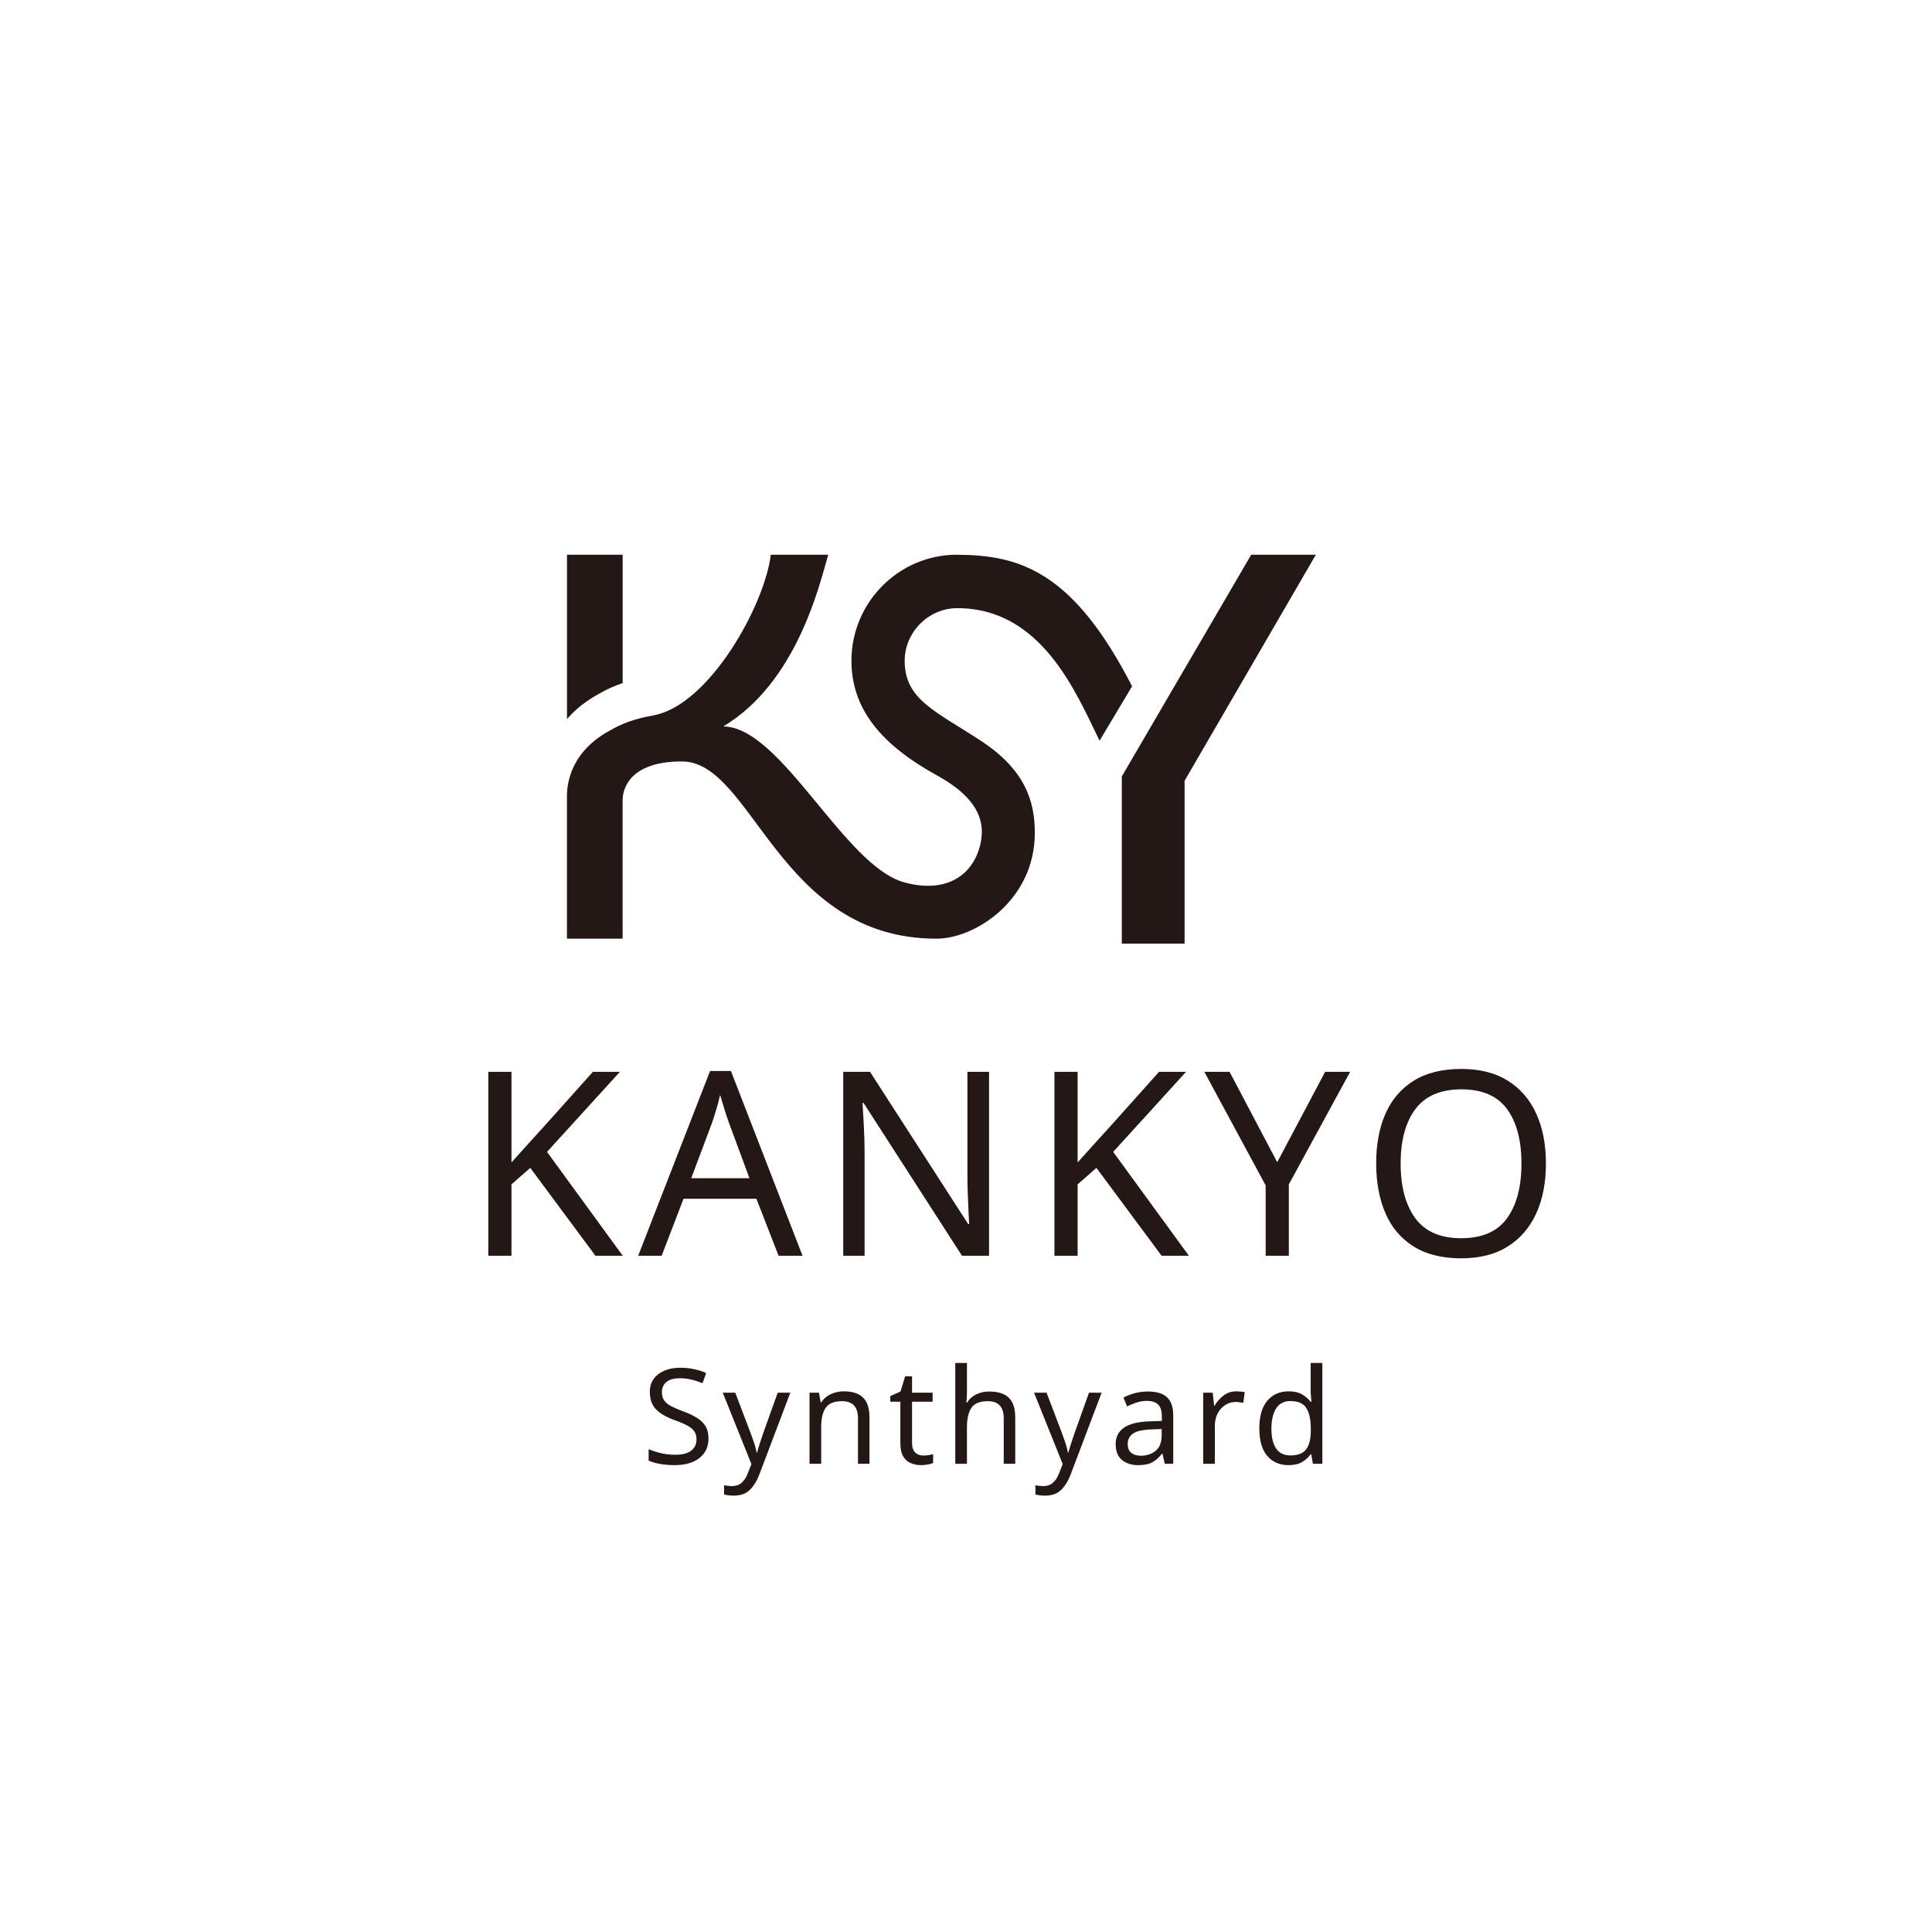
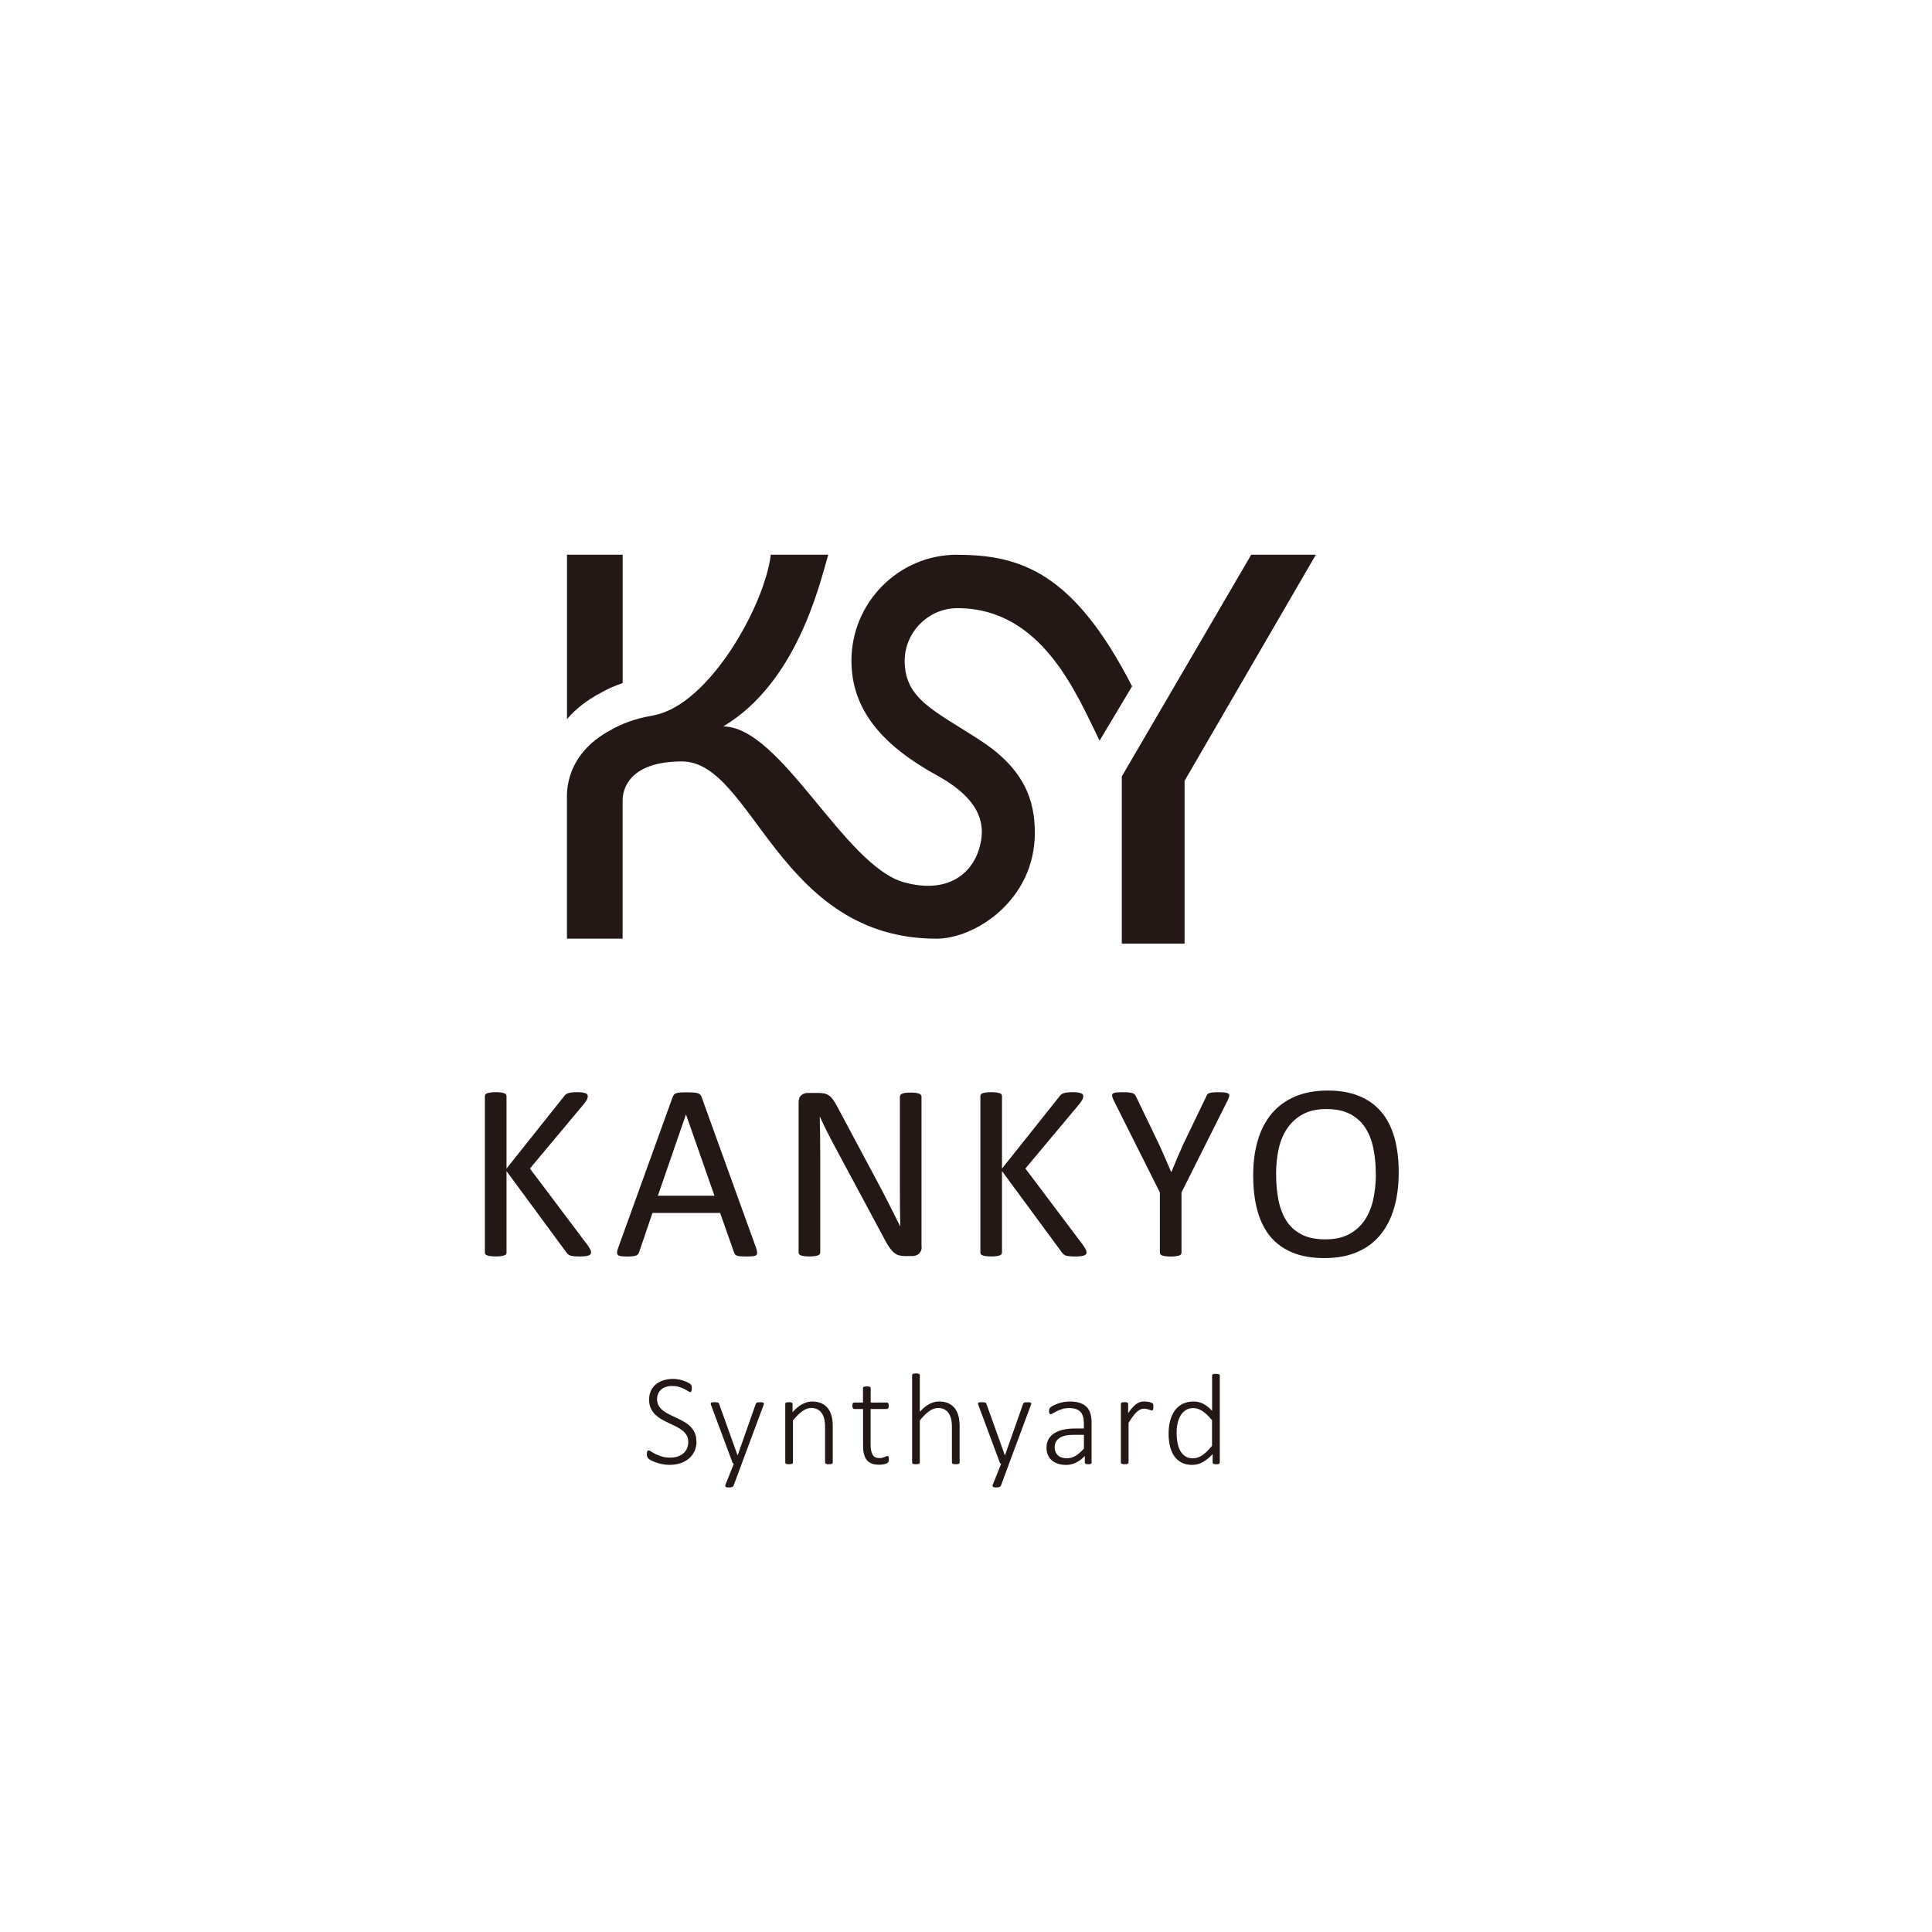
<svg xmlns="http://www.w3.org/2000/svg" id="_レイヤー_1" version="1.1" viewBox="0 0 512 512">
  <defs>
    <style>
-       .st0, .st1, .st2 {
+       .st0 {
        fill: #231815;
      }

      .st1 {
-         font-family: Calibri-Light, Calibri;
-         font-size: 35.15px;
-         font-weight: 300;
-         letter-spacing: .06em;
-       }
- 
-       .st2 {
-         font-family: Calibri, Calibri;
-         font-size: 68.26px;
-         letter-spacing: .06em;
+         isolation: isolate;
      }
    </style>
  </defs>
  <g>
    <path class="st0" d="M159.02,183.71c1.8-1.05,3.82-1.95,5.99-2.69v-34.01h-14.75v43.56c2.27-2.66,5.2-4.97,8.76-6.86Z" />
    <polygon class="st0" points="331.59 147 297.29 205.76 297.29 250.07 313.93 250.07 313.93 206.91 348.72 147 331.59 147" />
-     <path class="st0" d="M253.73,147c-15.81,0-28.09,12.87-28.09,28.09,0,13.04,8.21,22.44,22.68,30.41,12.27,6.75,13,13.7,11.06,19.77-1.94,6.07-8.06,11.75-19.76,8.56-15.88-4.33-32.66-41.31-47.96-41.31,19.42-11.58,25.47-37.42,27.6-44.68l.25-.84h-15.24c-1.64,13.48-16.25,39.61-30.81,42.52-.26.05-.5.11-.76.17-4.36.74-7.91,2.08-10.8,3.75-12.36,6.56-11.65,16.97-11.65,18.3v37.01h14.75v-36.77s0-.15,0-.15c.08-2.36,1.45-10.04,15.73-10.04,18.79,0,25.54,46.97,67.44,46.97,10.28,0,26.03-10.21,26.07-27.97.02-8.69-2.75-16.93-14.37-24.52-12.17-7.95-20.12-10.94-20.12-21.16,0-7.48,6.21-13.94,13.96-13.94,22.34,0,31.47,22.44,37.69,35.12l8.61-14.42c-15.37-29.95-29.36-34.84-46.31-34.84Z" />
+     <path class="st0" d="M253.73,147c-15.81,0-28.09,12.87-28.09,28.09,0,13.04,8.21,22.44,22.68,30.41,12.27,6.75,13,13.7,11.06,19.77s-8.06,11.75-19.76,8.56c-15.88-4.33-32.66-41.31-47.96-41.31,19.42-11.58,25.47-37.42,27.6-44.68l.25-.84h-15.24c-1.64,13.48-16.25,39.61-30.81,42.52-.26.05-.5.11-.76.17-4.36.74-7.91,2.08-10.8,3.75-12.36,6.56-11.65,16.97-11.65,18.3v37.01h14.75v-36.92c.08-2.36,1.45-10.04,15.73-10.04,18.79,0,25.54,46.97,67.44,46.97,10.28,0,26.03-10.21,26.07-27.97.02-8.69-2.75-16.93-14.37-24.52-12.17-7.95-20.12-10.94-20.12-21.16,0-7.48,6.21-13.94,13.96-13.94,22.34,0,31.47,22.44,37.69,35.12l8.61-14.42c-15.37-29.95-29.36-34.84-46.31-34.84l.03-.03Z" />
  </g>
-   <text class="st2" transform="translate(122.78 332.78)">
-     <tspan x="0" y="0">KANKYO</tspan>
-   </text>
-   <text class="st1" transform="translate(170.1 387.92)">
-     <tspan x="0" y="0">Synthyard</tspan>
-   </text>
+   <g class="st1">
+     <g class="st1">
+       <path class="st0" d="M156.64,331.85c0,.18-.04.34-.12.48-.08.14-.23.26-.45.35-.22.09-.52.16-.9.22-.38.06-.87.08-1.47.08-.78,0-1.41-.03-1.9-.1-.49-.07-.86-.19-1.1-.37-.24-.18-.44-.38-.6-.6l-15.87-21.56v21.56c0,.16-.04.31-.13.45-.09.15-.24.26-.47.33-.22.08-.52.14-.88.2s-.83.08-1.38.08-.99-.03-1.37-.08-.68-.12-.9-.2-.38-.19-.47-.33c-.09-.14-.13-.29-.13-.45v-41.4c0-.18.04-.33.13-.47.09-.13.24-.24.47-.32.22-.08.52-.14.9-.2.38-.05.83-.08,1.37-.08s1.02.03,1.38.08c.37.06.66.12.88.2.22.08.38.18.47.32.09.13.13.29.13.47v19.17l15.27-19.17c.13-.2.29-.37.47-.5.18-.13.39-.24.65-.32.26-.08.57-.14.93-.18.37-.04.84-.07,1.42-.07s1.04.03,1.4.08c.36.06.64.13.85.22.21.09.36.2.43.33.08.13.12.28.12.43,0,.29-.07.58-.22.87-.15.29-.42.69-.82,1.2l-14.3,17.1,15.4,20.46c.38.58.6.97.68,1.18.08.21.12.38.12.52Z" />
+       <path class="st0" d="M200.37,330.75c.18.49.27.88.28,1.18.01.3-.07.53-.25.68-.18.16-.47.26-.88.3-.41.04-.96.07-1.65.07s-1.24-.02-1.65-.05c-.41-.03-.72-.09-.93-.17-.21-.08-.37-.18-.47-.32-.1-.13-.19-.3-.28-.5l-3.7-10.5h-17.93l-3.53,10.37c-.07.2-.16.37-.27.52-.11.14-.27.27-.48.37-.21.1-.51.17-.9.22-.39.04-.89.07-1.52.07s-1.17-.03-1.58-.08c-.41-.06-.7-.16-.87-.32-.17-.16-.24-.38-.23-.68.01-.3.11-.69.28-1.18l14.47-40.06c.09-.24.21-.44.35-.6.14-.16.35-.28.63-.37.28-.09.63-.15,1.07-.18.43-.03.98-.05,1.65-.05.71,0,1.3.02,1.77.05s.84.09,1.13.18c.29.09.51.22.67.38.16.17.28.37.37.62l14.47,40.06ZM181.8,295.38h-.03l-7.43,21.5h15l-7.53-21.5Z" />
+       <path class="st0" d="M244.26,330.41c0,.44-.08.82-.22,1.13-.15.31-.34.57-.59.77s-.51.34-.81.43-.6.13-.9.13h-1.9c-.6,0-1.12-.06-1.57-.18-.45-.12-.87-.34-1.28-.67-.4-.32-.8-.76-1.21-1.32-.4-.56-.83-1.27-1.28-2.13l-13.16-24.53c-.69-1.27-1.38-2.59-2.08-3.98-.7-1.39-1.35-2.74-1.95-4.05h-.07c.04,1.6.08,3.23.1,4.9.02,1.67.03,3.32.03,4.97v26.03c0,.16-.05.31-.14.45-.09.15-.25.26-.47.33-.22.08-.52.14-.88.2-.36.06-.83.08-1.39.08s-1.03-.03-1.39-.08c-.36-.06-.65-.12-.86-.2-.21-.08-.36-.19-.46-.33-.09-.14-.14-.29-.14-.45v-39.8c0-.89.25-1.52.76-1.9.5-.38,1.06-.57,1.65-.57h2.82c.66,0,1.22.06,1.67.17.45.11.85.29,1.2.55.36.25.7.61,1.03,1.07s.68,1.03,1.05,1.72l10.11,18.93c.62,1.16,1.22,2.28,1.8,3.38.58,1.1,1.14,2.18,1.67,3.25.54,1.07,1.07,2.12,1.59,3.15s1.05,2.07,1.56,3.12h.03c-.04-1.76-.07-3.58-.08-5.48-.01-1.9-.02-3.73-.02-5.48v-23.4c0-.16.05-.3.14-.43.09-.13.25-.25.47-.35.22-.1.52-.17.88-.22.36-.04.84-.07,1.42-.07.52,0,.96.02,1.34.07s.67.12.88.22c.21.1.36.22.46.35.09.13.14.28.14.43v39.8Z" />
+       <path class="st0" d="M287.95,331.85c0,.18-.04.34-.12.48-.08.14-.23.26-.45.35-.22.09-.52.16-.9.22s-.87.08-1.47.08c-.78,0-1.41-.03-1.9-.1-.49-.07-.86-.19-1.1-.37-.25-.18-.45-.38-.6-.6l-15.87-21.56v21.56c0,.16-.04.31-.13.45-.09.15-.25.26-.47.33-.22.08-.52.14-.88.2-.37.06-.83.08-1.38.08s-.99-.03-1.37-.08-.68-.12-.9-.2c-.22-.08-.38-.19-.47-.33-.09-.14-.13-.29-.13-.45v-41.4c0-.18.04-.33.13-.47.09-.13.24-.24.47-.32.22-.08.52-.14.9-.2.38-.05.83-.08,1.37-.08s1.02.03,1.38.08c.37.06.66.12.88.2.22.08.38.18.47.32.09.13.13.29.13.47v19.17l15.27-19.17c.13-.2.29-.37.47-.5.18-.13.39-.24.65-.32.26-.08.57-.14.93-.18.37-.04.84-.07,1.42-.07s1.04.03,1.4.08c.36.06.64.13.85.22.21.09.36.2.43.33.08.13.12.28.12.43,0,.29-.07.58-.22.87-.15.29-.42.69-.82,1.2l-14.3,17.1,15.4,20.46c.38.58.6.97.68,1.18.08.21.12.38.12.52Z" />
+       <path class="st0" d="M313.11,316.02v15.9c0,.18-.04.33-.13.47-.09.13-.24.24-.46.32-.22.08-.52.14-.9.2-.38.06-.83.08-1.36.08s-1.01-.03-1.38-.08-.66-.12-.89-.2c-.23-.08-.39-.18-.48-.32-.09-.13-.13-.29-.13-.47v-15.9l-12.2-24.33c-.25-.51-.39-.91-.45-1.2-.06-.29,0-.51.17-.67.17-.15.47-.25.9-.3.43-.04,1.02-.07,1.75-.07.67,0,1.21.02,1.62.07.41.04.74.11.98.18.24.08.43.19.55.33.12.15.24.33.35.55l5.97,12.4c.55,1.18,1.11,2.41,1.66,3.7.55,1.29,1.12,2.59,1.69,3.9h.07c.51-1.27,1.03-2.53,1.57-3.78.54-1.26,1.09-2.49,1.64-3.72l6-12.46c.07-.22.16-.41.28-.57.12-.16.29-.27.5-.35.21-.08.5-.14.88-.18.38-.04.85-.07,1.43-.07.8,0,1.43.03,1.88.08.46.06.77.16.95.32s.24.38.18.67c-.06.29-.21.68-.45,1.17l-12.2,24.33Z" />
+       <path class="st0" d="M370.67,310.72c0,3.49-.41,6.63-1.23,9.43s-2.05,5.18-3.68,7.15c-1.63,1.97-3.68,3.48-6.15,4.53-2.47,1.06-5.34,1.58-8.63,1.58s-6.05-.48-8.42-1.45c-2.37-.97-4.32-2.37-5.87-4.22-1.54-1.84-2.69-4.13-3.45-6.87-.76-2.73-1.13-5.88-1.13-9.43s.41-6.49,1.23-9.27,2.06-5.14,3.7-7.08c1.64-1.94,3.7-3.44,6.17-4.5,2.47-1.05,5.34-1.58,8.63-1.58s5.94.48,8.3,1.43c2.35.96,4.32,2.35,5.88,4.18s2.73,4.1,3.5,6.8c.77,2.7,1.15,5.79,1.15,9.28ZM364.6,311.12c0-2.44-.22-4.72-.65-6.82-.43-2.1-1.15-3.92-2.16-5.47-1.01-1.54-2.36-2.75-4.04-3.62-1.69-.87-3.77-1.3-6.26-1.3s-4.57.47-6.26,1.4c-1.69.93-3.06,2.18-4.11,3.73-1.05,1.56-1.81,3.37-2.26,5.45-.46,2.08-.68,4.26-.68,6.55,0,2.53.21,4.87.63,7,.42,2.13,1.13,3.97,2.13,5.52,1,1.54,2.34,2.74,4.01,3.6s3.78,1.28,6.31,1.28,4.62-.47,6.33-1.4c1.71-.93,3.08-2.19,4.13-3.78,1.04-1.59,1.79-3.43,2.23-5.52.44-2.09.67-4.3.67-6.63Z" />
+     </g>
+   </g>
+   <g class="st1">
+     <g class="st1">
+       <path class="st0" d="M184.59,381.91c0,.98-.18,1.87-.53,2.64-.35.78-.85,1.44-1.49,1.98-.64.54-1.4.96-2.28,1.24-.88.29-1.84.43-2.88.43-.71,0-1.38-.07-2.01-.2-.63-.13-1.19-.29-1.68-.47-.49-.18-.91-.37-1.24-.56s-.57-.35-.69-.48c-.13-.13-.22-.29-.27-.46-.06-.18-.09-.4-.09-.66,0-.19.01-.35.03-.48.02-.13.05-.23.09-.31.04-.08.09-.13.15-.16.06-.03.13-.04.2-.04.16,0,.39.1.68.3s.67.42,1.13.65,1.02.45,1.66.65,1.4.3,2.26.3c.7,0,1.34-.09,1.92-.28.58-.19,1.09-.46,1.51-.81.42-.35.75-.79.99-1.31.23-.52.35-1.11.35-1.78s-.15-1.28-.45-1.77c-.3-.49-.69-.92-1.18-1.3-.49-.37-1.04-.71-1.66-1.01-.62-.3-1.25-.61-1.9-.91-.65-.3-1.28-.63-1.9-.99-.62-.35-1.17-.77-1.66-1.24-.49-.47-.88-1.03-1.18-1.67-.3-.64-.45-1.4-.45-2.28s.15-1.63.46-2.31.74-1.26,1.3-1.73,1.23-.84,2.02-1.09c.78-.25,1.64-.38,2.58-.38.47,0,.94.05,1.42.14s.94.21,1.36.35c.43.14.81.3,1.15.48.34.18.56.32.67.43.11.11.18.19.21.24.03.05.05.12.08.2s.04.17.05.28c.01.11.02.24.02.4,0,.15,0,.28-.03.4s-.04.22-.08.31-.08.15-.13.2c-.05.05-.11.07-.18.07-.13,0-.32-.08-.57-.25s-.58-.35-.97-.56c-.39-.21-.85-.39-1.39-.56-.54-.17-1.15-.25-1.84-.25s-1.26.09-1.77.28c-.5.18-.92.43-1.25.75-.33.32-.58.68-.75,1.11-.17.42-.25.87-.25,1.34,0,.69.15,1.28.45,1.77.3.49.69.93,1.18,1.3.49.38,1.05.72,1.67,1.02.62.3,1.26.61,1.91.91.65.3,1.28.63,1.9.98.62.35,1.18.76,1.67,1.24.49.47.89,1.03,1.18,1.67.3.63.45,1.39.45,2.26Z" />
+       <path class="st0" d="M196.56,387.92l-2.16,5.82c-.06.13-.18.23-.36.32-.18.09-.48.13-.88.13-.21,0-.38-.01-.51-.03-.14-.02-.24-.07-.32-.13-.07-.06-.12-.14-.13-.24-.01-.1.01-.21.07-.35l2.2-5.51c-.09-.03-.17-.09-.24-.17-.07-.08-.11-.16-.14-.24l-5.65-15.16c-.06-.16-.09-.29-.09-.39s.03-.17.09-.23.17-.09.31-.11c.14-.02.33-.03.58-.03s.45,0,.6.03c.15.02.27.04.35.08.09.03.15.08.19.14.04.06.08.13.11.21l4.86,13.56h.07l4.77-13.56c.06-.16.13-.27.23-.32s.23-.09.39-.1c.16-.02.35-.03.58-.03s.4.01.54.03c.14.02.25.06.32.12.07.06.1.13.1.23s-.03.22-.09.37l-5.8,15.57Z" />
+       <path class="st0" d="M220.69,387.58c0,.07-.02.13-.05.19-.03.06-.09.1-.16.14-.07.04-.18.06-.31.09-.13.02-.29.03-.49.03-.21,0-.38-.01-.51-.03-.13-.02-.23-.05-.31-.09-.07-.03-.13-.08-.16-.14-.03-.06-.05-.12-.05-.19v-9.22c0-.96-.07-1.74-.22-2.34-.15-.6-.37-1.12-.67-1.54-.3-.43-.68-.76-1.14-1s-1-.35-1.62-.35c-.79,0-1.58.28-2.37.84s-1.62,1.38-2.49,2.47v11.14c0,.07-.02.13-.05.19-.03.06-.09.1-.16.14-.07.04-.18.06-.31.09-.13.02-.3.03-.51.03-.19,0-.36-.01-.49-.03-.13-.02-.24-.05-.32-.09-.08-.03-.13-.08-.16-.14-.03-.06-.04-.12-.04-.19v-15.53c0-.07.01-.13.04-.19.03-.06.08-.11.16-.15.08-.04.18-.07.3-.08.12-.02.28-.03.47-.03s.35,0,.48.03c.13.02.22.04.29.08.07.04.12.09.15.15.03.06.04.12.04.19v2.2c.89-1,1.77-1.72,2.63-2.16.86-.45,1.71-.67,2.56-.67,1.02,0,1.88.17,2.57.51.7.34,1.26.81,1.69,1.39.43.58.74,1.26.93,2.04.19.78.28,1.72.28,2.81v9.41Z" />
+       <path class="st0" d="M235.57,386.65c0,.24-.02.44-.06.58s-.1.27-.19.35-.21.17-.38.24c-.17.08-.36.14-.57.19-.22.05-.45.09-.69.12-.24.03-.48.04-.7.04-.77,0-1.42-.1-1.96-.31-.54-.21-.98-.52-1.32-.94-.34-.42-.59-.95-.75-1.59s-.23-1.4-.23-2.27v-9.66h-2.32c-.16,0-.29-.07-.38-.21-.09-.14-.14-.36-.14-.64,0-.15.01-.28.03-.39s.06-.2.1-.27c.05-.07.1-.13.16-.16.06-.03.13-.05.21-.05h2.32v-3.81c0-.07.01-.13.04-.19.03-.06.08-.11.16-.15s.19-.07.32-.09c.13-.02.29-.03.49-.03.21,0,.38,0,.51.03.13.02.23.05.31.09.07.04.13.09.16.15.03.06.05.12.05.19v3.81h4.29c.08,0,.15.02.21.05s.12.09.16.16.08.17.1.27.03.24.03.39c0,.29-.05.5-.15.64-.1.14-.22.21-.37.21h-4.29v9.39c0,1.18.17,2.08.51,2.69s.95.93,1.85.93c.27,0,.52-.03.75-.09.22-.06.42-.12.59-.19.17-.07.32-.13.44-.19.12-.06.23-.08.32-.08.06,0,.11.01.15.03.05.02.08.07.11.13.03.06.05.14.07.24.02.1.03.22.03.37Z" />
+       <path class="st0" d="M254.31,387.58c0,.07-.02.13-.05.19-.03.06-.09.1-.16.14-.07.04-.18.06-.31.09-.13.02-.29.03-.49.03-.21,0-.38-.01-.51-.03-.13-.02-.23-.05-.31-.09-.07-.03-.13-.08-.16-.14-.03-.06-.05-.12-.05-.19v-9.22c0-.96-.07-1.74-.22-2.34-.15-.6-.37-1.12-.67-1.54-.3-.43-.68-.76-1.14-1s-1-.35-1.62-.35c-.79,0-1.58.28-2.37.84s-1.62,1.38-2.49,2.47v11.14c0,.07-.02.13-.05.19-.03.06-.09.1-.16.14-.07.04-.18.06-.31.09-.13.02-.3.03-.51.03-.19,0-.36-.01-.49-.03-.13-.02-.24-.05-.32-.09-.08-.03-.13-.08-.16-.14-.03-.06-.04-.12-.04-.19v-23.14c0-.07.01-.13.04-.19s.08-.11.16-.15.19-.07.32-.09c.13-.02.29-.03.49-.03.21,0,.37,0,.51.03.13.02.23.05.31.09.07.04.13.09.16.15.03.06.05.12.05.19v9.7c.85-.94,1.69-1.63,2.54-2.07.85-.44,1.69-.66,2.54-.66,1.02,0,1.88.17,2.57.51.7.34,1.26.81,1.69,1.39.43.58.74,1.26.93,2.04.19.78.28,1.72.28,2.81v9.41Z" />
+       <path class="st0" d="M267.4,387.92l-2.16,5.82c-.06.13-.18.23-.36.32s-.47.13-.88.13c-.21,0-.38-.01-.51-.03-.14-.02-.24-.07-.32-.13-.07-.06-.12-.14-.13-.24-.01-.1.01-.21.07-.35l2.2-5.51c-.09-.03-.17-.09-.24-.17-.07-.08-.11-.16-.14-.24l-5.65-15.16c-.06-.16-.09-.29-.09-.39s.03-.17.09-.23c.06-.06.17-.09.31-.11.14-.02.33-.03.58-.03s.45,0,.6.03c.15.02.27.04.35.08.09.03.15.08.19.14.04.06.08.13.11.21l4.86,13.56h.07l4.77-13.56c.06-.16.13-.27.23-.32.1-.05.23-.09.39-.1.16-.02.35-.03.58-.03.22,0,.4.01.54.03.14.02.25.06.32.12.07.06.1.13.1.23s-.03.22-.09.37l-5.8,15.57Z" />
+       <path class="st0" d="M289.3,387.58c0,.12-.04.2-.11.27s-.17.11-.29.14c-.12.03-.28.04-.49.04-.19,0-.36-.01-.5-.04-.14-.03-.24-.08-.32-.14-.08-.06-.11-.15-.11-.27v-1.73c-.7.76-1.47,1.34-2.31,1.75-.84.41-1.71.62-2.62.62-.81,0-1.54-.11-2.19-.32-.65-.21-1.19-.52-1.64-.91s-.79-.87-1.03-1.43-.36-1.19-.36-1.89c0-.86.18-1.6.53-2.24s.86-1.16,1.51-1.59c.65-.42,1.44-.74,2.35-.95.92-.21,1.93-.32,3.05-.32h2.47v-1.34c0-.66-.07-1.25-.21-1.76-.14-.51-.36-.94-.67-1.28-.31-.34-.71-.6-1.2-.77s-1.09-.26-1.8-.26-1.3.08-1.85.25c-.55.17-1.03.35-1.44.56-.41.21-.75.39-1.02.56-.27.17-.46.25-.58.25-.07,0-.13-.01-.19-.04-.06-.02-.11-.07-.15-.13-.04-.06-.07-.14-.09-.24-.02-.1-.03-.21-.03-.35,0-.24.02-.43.05-.58.03-.14.12-.29.27-.43.14-.14.4-.31.76-.51s.79-.38,1.26-.54.99-.3,1.54-.4,1.1-.15,1.65-.15c1.06,0,1.96.13,2.7.39.73.26,1.32.63,1.78,1.11.45.48.77,1.07.97,1.78.19.7.29,1.5.29,2.39v10.5ZM287.25,380.25h-2.83c-.82,0-1.54.07-2.16.22-.62.15-1.13.37-1.54.65-.41.29-.72.63-.92,1.03-.2.4-.3.86-.3,1.37,0,.89.28,1.6.85,2.14s1.36.8,2.39.8c.81,0,1.57-.21,2.27-.63.7-.42,1.45-1.06,2.24-1.93v-3.66Z" />
+       <path class="st0" d="M305.65,372.83c0,.17,0,.32-.02.44-.01.12-.03.22-.06.29-.03.07-.06.13-.1.17s-.09.06-.16.06c-.1,0-.22-.03-.36-.08-.14-.05-.3-.11-.48-.16-.18-.06-.38-.11-.6-.16-.22-.05-.46-.08-.72-.08-.31,0-.61.07-.91.2s-.61.34-.94.63-.67.68-1.03,1.16-.76,1.07-1.19,1.77v10.5c0,.07-.02.13-.05.19-.03.06-.09.1-.16.14-.08.04-.18.06-.31.09-.13.02-.3.03-.51.03-.2,0-.36-.01-.49-.03-.13-.02-.24-.05-.32-.09-.08-.03-.13-.08-.16-.14-.03-.06-.04-.12-.04-.19v-15.53c0-.07.01-.13.04-.19.03-.06.08-.11.16-.15.08-.04.18-.07.3-.08.12-.02.28-.03.47-.03s.35,0,.48.03c.12.02.22.04.29.08.07.04.12.09.15.15.03.06.04.12.04.19v2.45c.45-.65.86-1.18,1.24-1.58.38-.4.74-.71,1.08-.93.34-.22.68-.38,1-.46.33-.08.66-.12,1-.12.15,0,.32,0,.51.03.19.02.4.05.63.09.22.05.42.1.6.16.18.06.3.12.37.17.07.05.11.1.14.14.02.04.04.09.06.15.02.06.03.15.04.26,0,.11,0,.25,0,.42Z" />
+       <path class="st0" d="M323.24,387.58c0,.08-.01.15-.04.21-.03.06-.08.1-.15.14s-.17.06-.28.08c-.11.02-.26.03-.43.03-.18,0-.33,0-.46-.03-.12-.02-.22-.04-.29-.08s-.13-.08-.17-.14c-.04-.06-.06-.12-.06-.21v-2.23c-.82.89-1.68,1.59-2.56,2.1-.88.51-1.84.76-2.88.76-1.12,0-2.08-.22-2.87-.65-.79-.43-1.43-1.02-1.93-1.77-.5-.74-.86-1.62-1.09-2.62-.23-1-.34-2.06-.34-3.18,0-1.32.14-2.5.43-3.56.29-1.06.71-1.96,1.27-2.7.56-.74,1.25-1.32,2.08-1.72.82-.4,1.78-.6,2.87-.6.94,0,1.8.21,2.58.63.78.42,1.54,1.03,2.3,1.85v-9.35c0-.07.01-.13.04-.19.03-.06.08-.1.16-.14.08-.03.19-.06.32-.09.13-.02.29-.03.49-.03.21,0,.37.01.51.03.13.02.23.05.31.09s.13.08.16.14.05.12.05.19v23.05ZM321.2,376.37c-.86-1.04-1.69-1.84-2.48-2.39s-1.63-.82-2.5-.82c-.79,0-1.46.19-2.03.57-.56.38-1.02.88-1.37,1.49-.35.62-.61,1.32-.77,2.09s-.24,1.57-.24,2.37c0,.86.07,1.69.21,2.51s.37,1.54.7,2.17c.33.63.77,1.14,1.32,1.53.55.38,1.24.58,2.06.58.41,0,.81-.06,1.2-.17.39-.11.79-.3,1.2-.57.41-.26.84-.6,1.28-1.02.44-.42.91-.94,1.42-1.55v-6.78Z" />
+     </g>
+   </g>
</svg>
